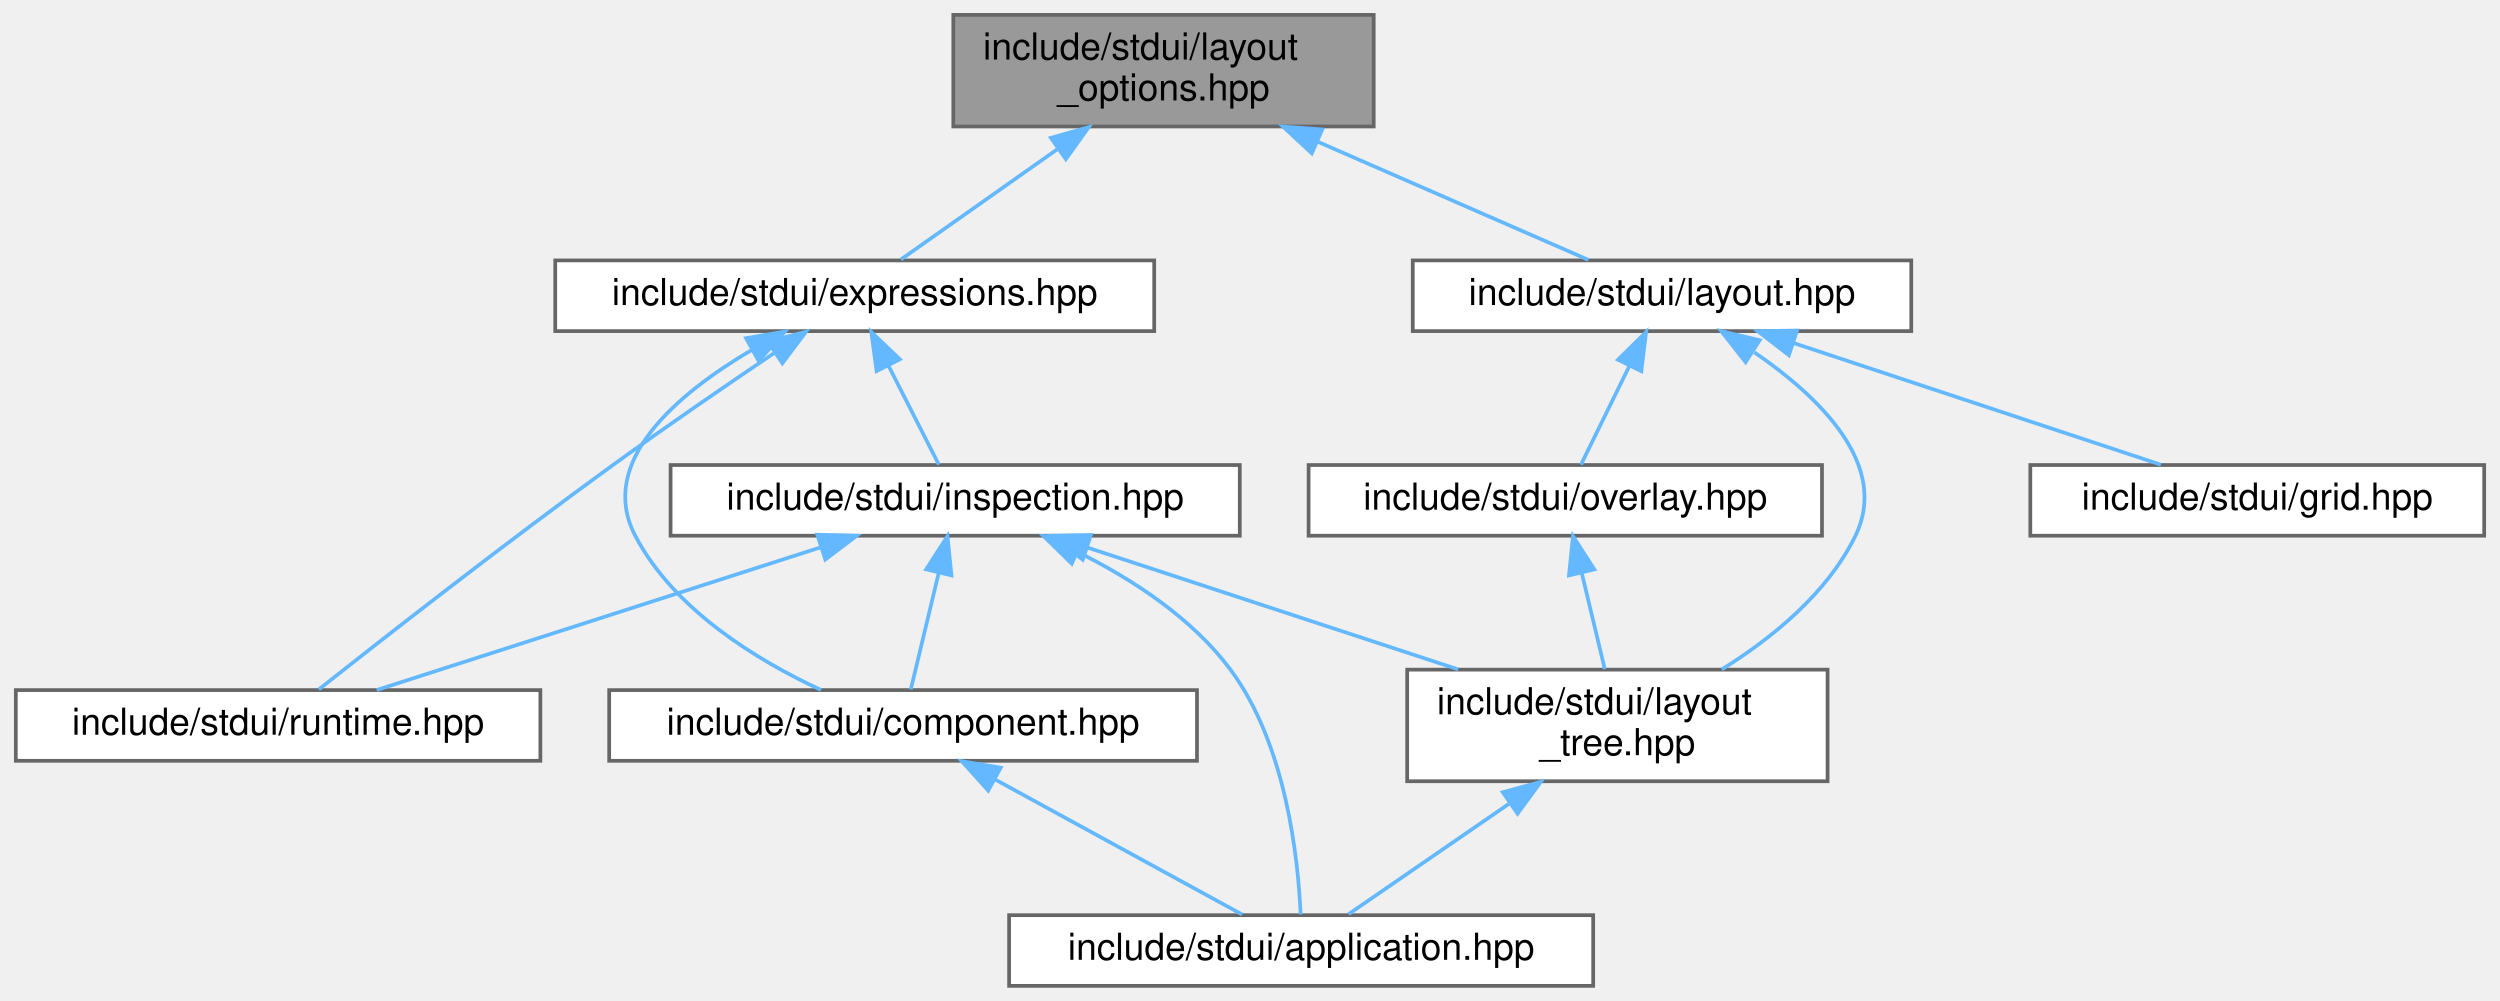
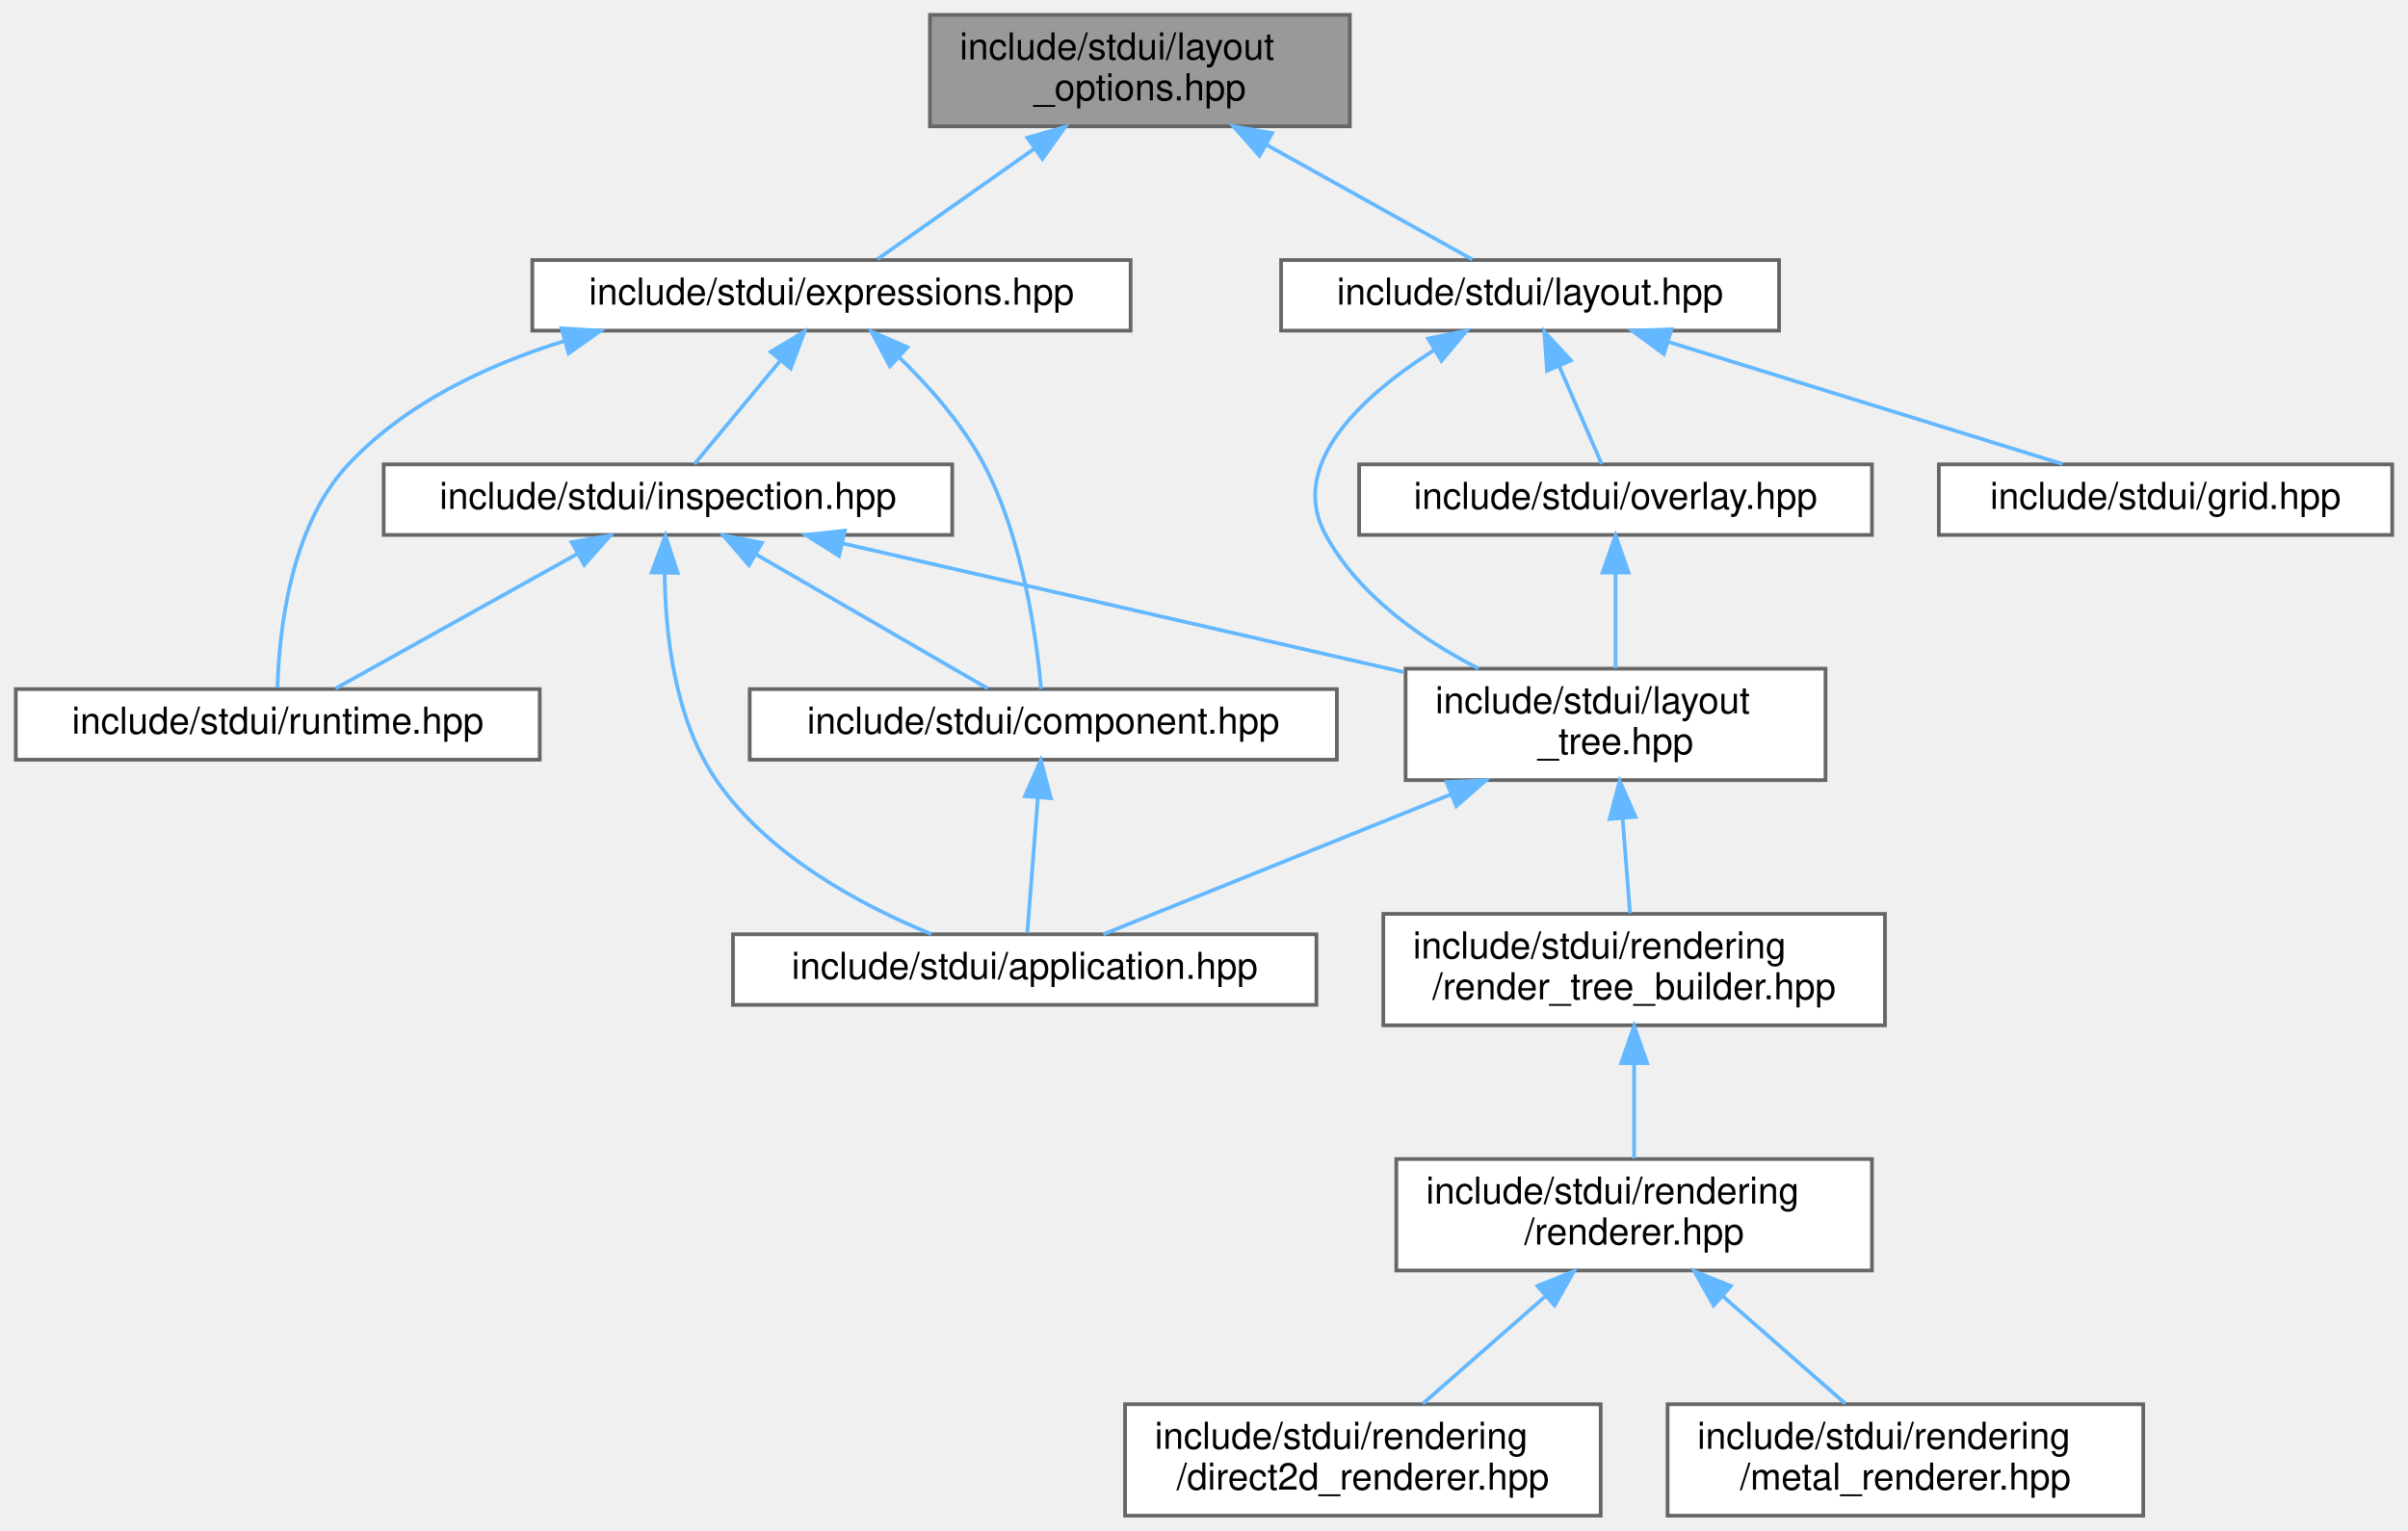
- <svg xmlns="http://www.w3.org/2000/svg" xmlns:xlink="http://www.w3.org/1999/xlink" width="672pt" height="269pt" viewBox="0.00 0.00 671.50 269.00">
-   <g id="graph0" class="graph" transform="scale(1 1) rotate(0) translate(4 265)">
+ <svg xmlns="http://www.w3.org/2000/svg" xmlns:xlink="http://www.w3.org/1999/xlink" width="648pt" height="412pt" viewBox="0.00 0.00 647.50 412.00">
+   <g id="graph0" class="graph" transform="scale(1 1) rotate(0) translate(4 408)">
    <g id="Node000001" class="node">
      <g id="a_Node000001">
        <a xlink:title=" ">
-           <polygon fill="#999999" stroke="#666666" points="365,-261 252,-261 252,-231 365,-231 365,-261" />
-           <text text-anchor="start" x="260" y="-249" font-family="Helvetica,sans-Serif" font-size="10.00">include/stdui/layout</text>
-           <text text-anchor="middle" x="308.5" y="-238" font-family="Helvetica,sans-Serif" font-size="10.00">_options.hpp</text>
+           <polygon fill="#999999" stroke="#666666" points="359,-404 246,-404 246,-374 359,-374 359,-404" />
+           <text text-anchor="start" x="254" y="-392" font-family="Helvetica,sans-Serif" font-size="10.00">include/stdui/layout</text>
+           <text text-anchor="middle" x="302.5" y="-381" font-family="Helvetica,sans-Serif" font-size="10.00">_options.hpp</text>
        </a>
      </g>
    </g>
    <g id="Node000002" class="node">
      <g id="a_Node000002">
        <a xlink:href="expressions_8hpp.html" target="_top" xlink:title=" ">
-           <polygon fill="white" stroke="#666666" points="306,-195 145,-195 145,-176 306,-176 306,-195" />
-           <text text-anchor="middle" x="225.5" y="-183" font-family="Helvetica,sans-Serif" font-size="10.00">include/stdui/expressions.hpp</text>
+           <polygon fill="white" stroke="#666666" points="300,-338 139,-338 139,-319 300,-319 300,-338" />
+           <text text-anchor="middle" x="219.5" y="-326" font-family="Helvetica,sans-Serif" font-size="10.00">include/stdui/expressions.hpp</text>
        </a>
      </g>
    </g>
    <g id="edge1_Node000001_Node000002" class="edge">
      <g id="a_edge1_Node000001_Node000002">
        <a xlink:title=" ">
-           <path fill="none" stroke="#63b8ff" d="M279.86,-224.82C265.56,-214.73 248.99,-203.05 237.94,-195.27" />
-           <polygon fill="#63b8ff" stroke="#63b8ff" points="278.22,-227.94 288.41,-230.84 282.25,-222.22 278.22,-227.94" />
-         </a>
-       </g>
-     </g>
-     <g id="Node000008" class="node">
-       <g id="a_Node000008">
+           <path fill="none" stroke="#63b8ff" d="M273.86,-367.82C259.56,-357.73 242.99,-346.05 231.94,-338.27" />
+           <polygon fill="#63b8ff" stroke="#63b8ff" points="272.22,-370.94 282.41,-373.84 276.25,-365.22 272.22,-370.94" />
+         </a>
+       </g>
+     </g>
+     <g id="Node000012" class="node">
+       <g id="a_Node000012">
        <a xlink:href="layout_8hpp.html" target="_top" xlink:title=" ">
-           <polygon fill="white" stroke="#666666" points="509.5,-195 375.5,-195 375.5,-176 509.5,-176 509.5,-195" />
-           <text text-anchor="middle" x="442.5" y="-183" font-family="Helvetica,sans-Serif" font-size="10.00">include/stdui/layout.hpp</text>
-         </a>
-       </g>
-     </g>
-     <g id="edge11_Node000001_Node000008" class="edge">
-       <g id="a_edge11_Node000001_Node000008">
-         <a xlink:title=" ">
-           <path fill="none" stroke="#63b8ff" d="M349.93,-226.91C374.15,-216.34 403.63,-203.47 422.71,-195.14" />
-           <polygon fill="#63b8ff" stroke="#63b8ff" points="348.36,-223.78 340.6,-230.99 351.16,-230.19 348.36,-223.78" />
+           <polygon fill="white" stroke="#666666" points="474.5,-338 340.5,-338 340.5,-319 474.5,-319 474.5,-338" />
+           <text text-anchor="middle" x="407.5" y="-326" font-family="Helvetica,sans-Serif" font-size="10.00">include/stdui/layout.hpp</text>
+         </a>
+       </g>
+     </g>
+     <g id="edge15_Node000001_Node000012" class="edge">
+       <g id="a_edge15_Node000001_Node000012">
+         <a xlink:title=" ">
+           <path fill="none" stroke="#63b8ff" d="M336.48,-369.07C355.17,-358.66 377.44,-346.25 391.99,-338.14" />
+           <polygon fill="#63b8ff" stroke="#63b8ff" points="334.68,-366.06 327.65,-373.99 338.09,-372.18 334.68,-366.06" />
        </a>
      </g>
    </g>
    <g id="Node000003" class="node">
      <g id="a_Node000003">
        <a xlink:href="component_8hpp.html" target="_top" xlink:title=" ">
-           <polygon fill="white" stroke="#666666" points="317.5,-79.5 159.5,-79.5 159.5,-60.5 317.5,-60.5 317.5,-79.5" />
-           <text text-anchor="middle" x="238.5" y="-67.5" font-family="Helvetica,sans-Serif" font-size="10.00">include/stdui/component.hpp</text>
+           <polygon fill="white" stroke="#666666" points="355.5,-222.5 197.5,-222.5 197.5,-203.5 355.5,-203.5 355.5,-222.5" />
+           <text text-anchor="middle" x="276.5" y="-210.5" font-family="Helvetica,sans-Serif" font-size="10.00">include/stdui/component.hpp</text>
        </a>
      </g>
    </g>
    <g id="edge2_Node000002_Node000003" class="edge">
      <g id="a_edge2_Node000002_Node000003">
        <a xlink:title=" ">
-           <path fill="none" stroke="#63b8ff" d="M197.81,-170.94C177.85,-159.16 156.1,-140.89 166.5,-121 176.94,-101.04 199.37,-87.45 216.44,-79.53" />
-           <polygon fill="#63b8ff" stroke="#63b8ff" points="196.29,-174.1 206.74,-175.88 199.68,-167.98 196.29,-174.1" />
+           <path fill="none" stroke="#63b8ff" d="M237.62,-311.94C245.75,-304.04 254.77,-293.84 260.5,-283 271.07,-263 274.71,-236.1 275.92,-222.56" />
+           <polygon fill="#63b8ff" stroke="#63b8ff" points="235.22,-309.39 230.24,-318.75 239.96,-314.54 235.22,-309.39" />
        </a>
      </g>
    </g>
    <g id="Node000005" class="node">
      <g id="a_Node000005">
        <a xlink:href="inspection_8hpp.html" target="_top" xlink:title=" ">
-           <polygon fill="white" stroke="#666666" points="329,-140 176,-140 176,-121 329,-121 329,-140" />
-           <text text-anchor="middle" x="252.5" y="-128" font-family="Helvetica,sans-Serif" font-size="10.00">include/stdui/inspection.hpp</text>
+           <polygon fill="white" stroke="#666666" points="252,-283 99,-283 99,-264 252,-264 252,-283" />
+           <text text-anchor="middle" x="175.5" y="-271" font-family="Helvetica,sans-Serif" font-size="10.00">include/stdui/inspection.hpp</text>
        </a>
      </g>
    </g>
    <g id="edge4_Node000002_Node000005" class="edge">
      <g id="a_edge4_Node000002_Node000005">
        <a xlink:title=" ">
-           <path fill="none" stroke="#63b8ff" d="M234.51,-166.82C239.09,-157.82 244.45,-147.29 248.12,-140.09" />
-           <polygon fill="#63b8ff" stroke="#63b8ff" points="231.38,-165.25 229.96,-175.75 237.62,-168.43 231.38,-165.25" />
-         </a>
-       </g>
-     </g>
-     <g id="Node000007" class="node">
-       <g id="a_Node000007">
+           <path fill="none" stroke="#63b8ff" d="M205.77,-310.96C198.1,-301.72 188.87,-290.6 182.63,-283.09" />
+           <polygon fill="#63b8ff" stroke="#63b8ff" points="203.15,-313.29 212.23,-318.75 208.54,-308.82 203.15,-313.29" />
+         </a>
+       </g>
+     </g>
+     <g id="Node000011" class="node">
+       <g id="a_Node000011">
        <a xlink:href="runtime_8hpp.html" target="_top" xlink:title=" ">
-           <polygon fill="white" stroke="#666666" points="141,-79.5 0,-79.5 0,-60.5 141,-60.5 141,-79.5" />
-           <text text-anchor="middle" x="70.5" y="-67.5" font-family="Helvetica,sans-Serif" font-size="10.00">include/stdui/runtime.hpp</text>
-         </a>
-       </g>
-     </g>
-     <g id="edge10_Node000002_Node000007" class="edge">
-       <g id="a_edge10_Node000002_Node000007">
-         <a xlink:title=" ">
-           <path fill="none" stroke="#63b8ff" d="M203.85,-170.11C191.11,-161.53 174.76,-150.33 160.5,-140 131.49,-118.97 98.24,-92.97 81.44,-79.69" />
-           <polygon fill="#63b8ff" stroke="#63b8ff" points="202.15,-173.18 212.41,-175.84 206.05,-167.36 202.15,-173.18" />
+           <polygon fill="white" stroke="#666666" points="141,-222.5 0,-222.5 0,-203.5 141,-203.5 141,-222.5" />
+           <text text-anchor="middle" x="70.5" y="-210.5" font-family="Helvetica,sans-Serif" font-size="10.00">include/stdui/runtime.hpp</text>
+         </a>
+       </g>
+     </g>
+     <g id="edge14_Node000002_Node000011" class="edge">
+       <g id="a_edge14_Node000002_Node000011">
+         <a xlink:title=" ">
+           <path fill="none" stroke="#63b8ff" d="M147.73,-316.23C126.51,-309.69 104.88,-299.35 89.5,-283 73.67,-266.17 70.81,-237.37 70.43,-222.88" />
+           <polygon fill="#63b8ff" stroke="#63b8ff" points="146.85,-319.62 157.42,-318.98 148.76,-312.89 146.85,-319.62" />
        </a>
      </g>
    </g>
    <g id="Node000004" class="node">
      <g id="a_Node000004">
        <a xlink:href="application_8hpp.html" target="_top" xlink:title=" ">
-           <polygon fill="white" stroke="#666666" points="424,-19 267,-19 267,0 424,0 424,-19" />
-           <text text-anchor="middle" x="345.5" y="-7" font-family="Helvetica,sans-Serif" font-size="10.00">include/stdui/application.hpp</text>
+           <polygon fill="white" stroke="#666666" points="350,-156.5 193,-156.5 193,-137.5 350,-137.5 350,-156.5" />
+           <text text-anchor="middle" x="271.5" y="-144.5" font-family="Helvetica,sans-Serif" font-size="10.00">include/stdui/application.hpp</text>
        </a>
      </g>
    </g>
    <g id="edge3_Node000003_Node000004" class="edge">
      <g id="a_edge3_Node000003_Node000004">
        <a xlink:title=" ">
-           <path fill="none" stroke="#63b8ff" d="M263.33,-55.42C283.78,-44.24 312.16,-28.73 329.65,-19.17" />
-           <polygon fill="#63b8ff" stroke="#63b8ff" points="261.38,-52.5 254.29,-60.37 264.74,-58.64 261.38,-52.5" />
+           <path fill="none" stroke="#63b8ff" d="M275.02,-193.08C274.09,-181.13 272.92,-166.22 272.2,-156.91" />
+           <polygon fill="#63b8ff" stroke="#63b8ff" points="271.56,-193.67 275.83,-203.37 278.54,-193.13 271.56,-193.67" />
        </a>
      </g>
    </g>
    <g id="edge6_Node000005_Node000003" class="edge">
      <g id="a_edge6_Node000005_Node000003">
        <a xlink:title=" ">
-           <path fill="none" stroke="#63b8ff" d="M248.07,-110.99C245.56,-100.51 242.54,-87.89 240.57,-79.67" />
-           <polygon fill="#63b8ff" stroke="#63b8ff" points="244.7,-111.96 250.43,-120.87 251.51,-110.33 244.7,-111.96" />
+           <path fill="none" stroke="#63b8ff" d="M199.2,-258.77C218.48,-247.6 245.1,-232.19 261.54,-222.67" />
+           <polygon fill="#63b8ff" stroke="#63b8ff" points="197.3,-255.83 190.4,-263.87 200.81,-261.88 197.3,-255.83" />
        </a>
      </g>
    </g>
    <g id="edge5_Node000005_Node000004" class="edge">
      <g id="a_edge5_Node000005_Node000004">
        <a xlink:title=" ">
-           <path fill="none" stroke="#63b8ff" d="M285.5,-116.59C300.05,-109.34 316.15,-98.91 326.5,-85 341.48,-64.87 344.7,-34.13 345.36,-19.21" />
-           <polygon fill="#63b8ff" stroke="#63b8ff" points="283.83,-113.5 276.25,-120.9 286.79,-119.85 283.83,-113.5" />
+           <path fill="none" stroke="#63b8ff" d="M174.61,-253.53C174.78,-237.42 177.27,-214.39 188.5,-198 202.38,-177.74 227.43,-164.33 246.39,-156.54" />
+           <polygon fill="#63b8ff" stroke="#63b8ff" points="171.12,-253.9 174.81,-263.83 178.12,-253.77 171.12,-253.9" />
        </a>
      </g>
    </g>
    <g id="Node000006" class="node">
      <g id="a_Node000006">
        <a xlink:href="layout__tree_8hpp.html" target="_top" xlink:title=" ">
-           <polygon fill="white" stroke="#666666" points="487,-85 374,-85 374,-55 487,-55 487,-85" />
-           <text text-anchor="start" x="382" y="-73" font-family="Helvetica,sans-Serif" font-size="10.00">include/stdui/layout</text>
-           <text text-anchor="middle" x="430.5" y="-62" font-family="Helvetica,sans-Serif" font-size="10.00">_tree.hpp</text>
+           <polygon fill="white" stroke="#666666" points="487,-228 374,-228 374,-198 487,-198 487,-228" />
+           <text text-anchor="start" x="382" y="-216" font-family="Helvetica,sans-Serif" font-size="10.00">include/stdui/layout</text>
+           <text text-anchor="middle" x="430.5" y="-205" font-family="Helvetica,sans-Serif" font-size="10.00">_tree.hpp</text>
        </a>
      </g>
    </g>
    <g id="edge7_Node000005_Node000006" class="edge">
      <g id="a_edge7_Node000005_Node000006">
        <a xlink:title=" ">
-           <path fill="none" stroke="#63b8ff" d="M288.01,-117.83C316.71,-108.4 357.21,-95.09 387.71,-85.06" />
-           <polygon fill="#63b8ff" stroke="#63b8ff" points="286.79,-114.55 278.38,-120.99 288.98,-121.2 286.79,-114.55" />
-         </a>
-       </g>
-     </g>
-     <g id="edge9_Node000005_Node000007" class="edge">
-       <g id="a_edge9_Node000005_Node000007">
-         <a xlink:title=" ">
-           <path fill="none" stroke="#63b8ff" d="M216.15,-117.82C180.95,-106.5 128.42,-89.62 97,-79.52" />
-           <polygon fill="#63b8ff" stroke="#63b8ff" points="215.44,-121.27 226.04,-120.99 217.59,-114.6 215.44,-121.27" />
+           <path fill="none" stroke="#63b8ff" d="M222.42,-261.74C265.06,-251.95 328.08,-237.5 373.58,-227.06" />
+           <polygon fill="#63b8ff" stroke="#63b8ff" points="221.54,-258.35 212.58,-263.99 223.11,-265.17 221.54,-258.35" />
+         </a>
+       </g>
+     </g>
+     <g id="edge13_Node000005_Node000011" class="edge">
+       <g id="a_edge13_Node000005_Node000011">
+         <a xlink:title=" ">
+           <path fill="none" stroke="#63b8ff" d="M151.13,-258.92C131.07,-247.74 103.22,-232.23 86.06,-222.67" />
+           <polygon fill="#63b8ff" stroke="#63b8ff" points="149.57,-262.06 160.01,-263.87 152.97,-255.94 149.57,-262.06" />
        </a>
      </g>
    </g>
    <g id="edge8_Node000006_Node000004" class="edge">
      <g id="a_edge8_Node000006_Node000004">
        <a xlink:title=" ">
-           <path fill="none" stroke="#63b8ff" d="M401.59,-49.1C386.84,-38.95 369.66,-27.13 358.24,-19.27" />
-           <polygon fill="#63b8ff" stroke="#63b8ff" points="399.7,-52.05 409.92,-54.84 403.67,-46.29 399.7,-52.05" />
-         </a>
-       </g>
-     </g>
-     <g id="edge13_Node000008_Node000006" class="edge">
-       <g id="a_edge13_Node000008_Node000006">
-         <a xlink:title=" ">
-           <path fill="none" stroke="#63b8ff" d="M467.33,-170.29C484.88,-158.26 503.76,-139.98 494.5,-121 486.96,-105.54 472.07,-93.46 458.55,-85.05" />
-           <polygon fill="#63b8ff" stroke="#63b8ff" points="464.97,-167.65 458.43,-175.99 468.74,-173.54 464.97,-167.65" />
+           <path fill="none" stroke="#63b8ff" d="M386.03,-194.1C355.51,-181.82 316.38,-166.06 292.66,-156.52" />
+           <polygon fill="#63b8ff" stroke="#63b8ff" points="385.02,-197.47 395.61,-197.95 387.64,-190.97 385.02,-197.47" />
+         </a>
+       </g>
+     </g>
+     <g id="Node000007" class="node">
+       <g id="a_Node000007">
+         <a xlink:href="render__tree__builder_8hpp.html" target="_top" xlink:title=" ">
+           <polygon fill="white" stroke="#666666" points="503,-162 368,-162 368,-132 503,-132 503,-162" />
+           <text text-anchor="start" x="376" y="-150" font-family="Helvetica,sans-Serif" font-size="10.00">include/stdui/rendering</text>
+           <text text-anchor="middle" x="435.5" y="-139" font-family="Helvetica,sans-Serif" font-size="10.00">/render_tree_builder.hpp</text>
+         </a>
+       </g>
+     </g>
+     <g id="edge9_Node000006_Node000007" class="edge">
+       <g id="a_edge9_Node000006_Node000007">
+         <a xlink:title=" ">
+           <path fill="none" stroke="#63b8ff" d="M432.39,-187.83C433.06,-179.17 433.8,-169.7 434.39,-162.16" />
+           <polygon fill="#63b8ff" stroke="#63b8ff" points="428.9,-187.55 431.61,-197.8 435.88,-188.1 428.9,-187.55" />
+         </a>
+       </g>
+     </g>
+     <g id="Node000008" class="node">
+       <g id="a_Node000008">
+         <a xlink:href="renderer_8hpp.html" target="_top" xlink:title=" ">
+           <polygon fill="white" stroke="#666666" points="499.5,-96 371.5,-96 371.5,-66 499.5,-66 499.5,-96" />
+           <text text-anchor="start" x="379.5" y="-84" font-family="Helvetica,sans-Serif" font-size="10.00">include/stdui/rendering</text>
+           <text text-anchor="middle" x="435.5" y="-73" font-family="Helvetica,sans-Serif" font-size="10.00">/renderer.hpp</text>
+         </a>
+       </g>
+     </g>
+     <g id="edge10_Node000007_Node000008" class="edge">
+       <g id="a_edge10_Node000007_Node000008">
+         <a xlink:title=" ">
+           <path fill="none" stroke="#63b8ff" d="M435.5,-121.54C435.5,-112.96 435.5,-103.61 435.5,-96.16" />
+           <polygon fill="#63b8ff" stroke="#63b8ff" points="432,-121.8 435.5,-131.8 439,-121.8 432,-121.8" />
        </a>
      </g>
    </g>
    <g id="Node000009" class="node">
      <g id="a_Node000009">
-         <a xlink:href="grid_8hpp.html" target="_top" xlink:title=" ">
-           <polygon fill="white" stroke="#666666" points="663.5,-140 541.5,-140 541.5,-121 663.5,-121 663.5,-140" />
-           <text text-anchor="middle" x="602.5" y="-128" font-family="Helvetica,sans-Serif" font-size="10.00">include/stdui/grid.hpp</text>
-         </a>
-       </g>
-     </g>
-     <g id="edge12_Node000008_Node000009" class="edge">
-       <g id="a_edge12_Node000008_Node000009">
-         <a xlink:title=" ">
-           <path fill="none" stroke="#63b8ff" d="M477.83,-172.8C507.69,-162.91 549.77,-148.97 576.59,-140.08" />
-           <polygon fill="#63b8ff" stroke="#63b8ff" points="476.6,-169.52 468.21,-175.98 478.8,-176.16 476.6,-169.52" />
+         <a xlink:href="direct2d__renderer_8hpp.html" target="_top" xlink:title=" ">
+           <polygon fill="white" stroke="#666666" points="426.5,-30 298.5,-30 298.5,0 426.5,0 426.5,-30" />
+           <text text-anchor="start" x="306.5" y="-18" font-family="Helvetica,sans-Serif" font-size="10.00">include/stdui/rendering</text>
+           <text text-anchor="middle" x="362.5" y="-7" font-family="Helvetica,sans-Serif" font-size="10.00">/direct2d_renderer.hpp</text>
+         </a>
+       </g>
+     </g>
+     <g id="edge11_Node000008_Node000009" class="edge">
+       <g id="a_edge11_Node000008_Node000009">
+         <a xlink:title=" ">
+           <path fill="none" stroke="#63b8ff" d="M411.78,-59.2C400.94,-49.7 388.38,-38.69 378.66,-30.16" />
+           <polygon fill="#63b8ff" stroke="#63b8ff" points="409.47,-61.84 419.3,-65.8 414.09,-56.57 409.47,-61.84" />
        </a>
      </g>
    </g>
    <g id="Node000010" class="node">
      <g id="a_Node000010">
+         <a xlink:href="metal__renderer_8hpp.html" target="_top" xlink:title=" ">
+           <polygon fill="white" stroke="#666666" points="572.5,-30 444.5,-30 444.5,0 572.5,0 572.5,-30" />
+           <text text-anchor="start" x="452.5" y="-18" font-family="Helvetica,sans-Serif" font-size="10.00">include/stdui/rendering</text>
+           <text text-anchor="middle" x="508.5" y="-7" font-family="Helvetica,sans-Serif" font-size="10.00">/metal_renderer.hpp</text>
+         </a>
+       </g>
+     </g>
+     <g id="edge12_Node000008_Node000010" class="edge">
+       <g id="a_edge12_Node000008_Node000010">
+         <a xlink:title=" ">
+           <path fill="none" stroke="#63b8ff" d="M459.22,-59.2C470.06,-49.7 482.62,-38.69 492.34,-30.16" />
+           <polygon fill="#63b8ff" stroke="#63b8ff" points="456.91,-56.57 451.7,-65.8 461.53,-61.84 456.91,-56.57" />
+         </a>
+       </g>
+     </g>
+     <g id="edge17_Node000012_Node000006" class="edge">
+       <g id="a_edge17_Node000012_Node000006">
+         <a xlink:title=" ">
+           <path fill="none" stroke="#63b8ff" d="M381.7,-313.78C362.75,-301.75 341.99,-283.22 352.5,-264 361.37,-247.77 378.02,-236.03 393.66,-228.02" />
+           <polygon fill="#63b8ff" stroke="#63b8ff" points="380.06,-316.87 390.44,-318.98 383.64,-310.86 380.06,-316.87" />
+         </a>
+       </g>
+     </g>
+     <g id="Node000013" class="node">
+       <g id="a_Node000013">
+         <a xlink:href="grid_8hpp.html" target="_top" xlink:title=" ">
+           <polygon fill="white" stroke="#666666" points="639.5,-283 517.5,-283 517.5,-264 639.5,-264 639.5,-283" />
+           <text text-anchor="middle" x="578.5" y="-271" font-family="Helvetica,sans-Serif" font-size="10.00">include/stdui/grid.hpp</text>
+         </a>
+       </g>
+     </g>
+     <g id="edge16_Node000012_Node000013" class="edge">
+       <g id="a_edge16_Node000012_Node000013">
+         <a xlink:title=" ">
+           <path fill="none" stroke="#63b8ff" d="M444.84,-315.93C476.78,-306.03 522.02,-292.01 550.81,-283.08" />
+           <polygon fill="#63b8ff" stroke="#63b8ff" points="443.49,-312.68 434.97,-318.98 445.56,-319.37 443.49,-312.68" />
+         </a>
+       </g>
+     </g>
+     <g id="Node000014" class="node">
+       <g id="a_Node000014">
        <a xlink:href="overlay_8hpp.html" target="_top" xlink:title=" ">
-           <polygon fill="white" stroke="#666666" points="485.5,-140 347.5,-140 347.5,-121 485.5,-121 485.5,-140" />
-           <text text-anchor="middle" x="416.5" y="-128" font-family="Helvetica,sans-Serif" font-size="10.00">include/stdui/overlay.hpp</text>
-         </a>
-       </g>
-     </g>
-     <g id="edge14_Node000008_Node000010" class="edge">
-       <g id="a_edge14_Node000008_Node000010">
-         <a xlink:title=" ">
-           <path fill="none" stroke="#63b8ff" d="M433.68,-166.53C429.3,-157.6 424.21,-147.22 420.71,-140.09" />
-           <polygon fill="#63b8ff" stroke="#63b8ff" points="430.66,-168.31 438.21,-175.75 436.94,-165.23 430.66,-168.31" />
-         </a>
-       </g>
-     </g>
-     <g id="edge15_Node000010_Node000006" class="edge">
-       <g id="a_edge15_Node000010_Node000006">
-         <a xlink:title=" ">
-           <path fill="none" stroke="#63b8ff" d="M420.94,-110.93C422.94,-102.58 425.27,-92.87 427.12,-85.11" />
-           <polygon fill="#63b8ff" stroke="#63b8ff" points="417.49,-110.33 418.57,-120.87 424.3,-111.96 417.49,-110.33" />
+           <polygon fill="white" stroke="#666666" points="499.5,-283 361.5,-283 361.5,-264 499.5,-264 499.5,-283" />
+           <text text-anchor="middle" x="430.5" y="-271" font-family="Helvetica,sans-Serif" font-size="10.00">include/stdui/overlay.hpp</text>
+         </a>
+       </g>
+     </g>
+     <g id="edge18_Node000012_Node000014" class="edge">
+       <g id="a_edge18_Node000012_Node000014">
+         <a xlink:title=" ">
+           <path fill="none" stroke="#63b8ff" d="M415.3,-309.53C419.18,-300.6 423.68,-290.22 426.77,-283.09" />
+           <polygon fill="#63b8ff" stroke="#63b8ff" points="412.07,-308.18 411.3,-318.75 418.49,-310.97 412.07,-308.18" />
+         </a>
+       </g>
+     </g>
+     <g id="edge19_Node000014_Node000006" class="edge">
+       <g id="a_edge19_Node000014_Node000006">
+         <a xlink:title=" ">
+           <path fill="none" stroke="#63b8ff" d="M430.5,-253.65C430.5,-245.36 430.5,-235.78 430.5,-228.11" />
+           <polygon fill="#63b8ff" stroke="#63b8ff" points="427,-253.87 430.5,-263.87 434,-253.87 427,-253.87" />
        </a>
      </g>
    </g>
  </g>
</svg>
